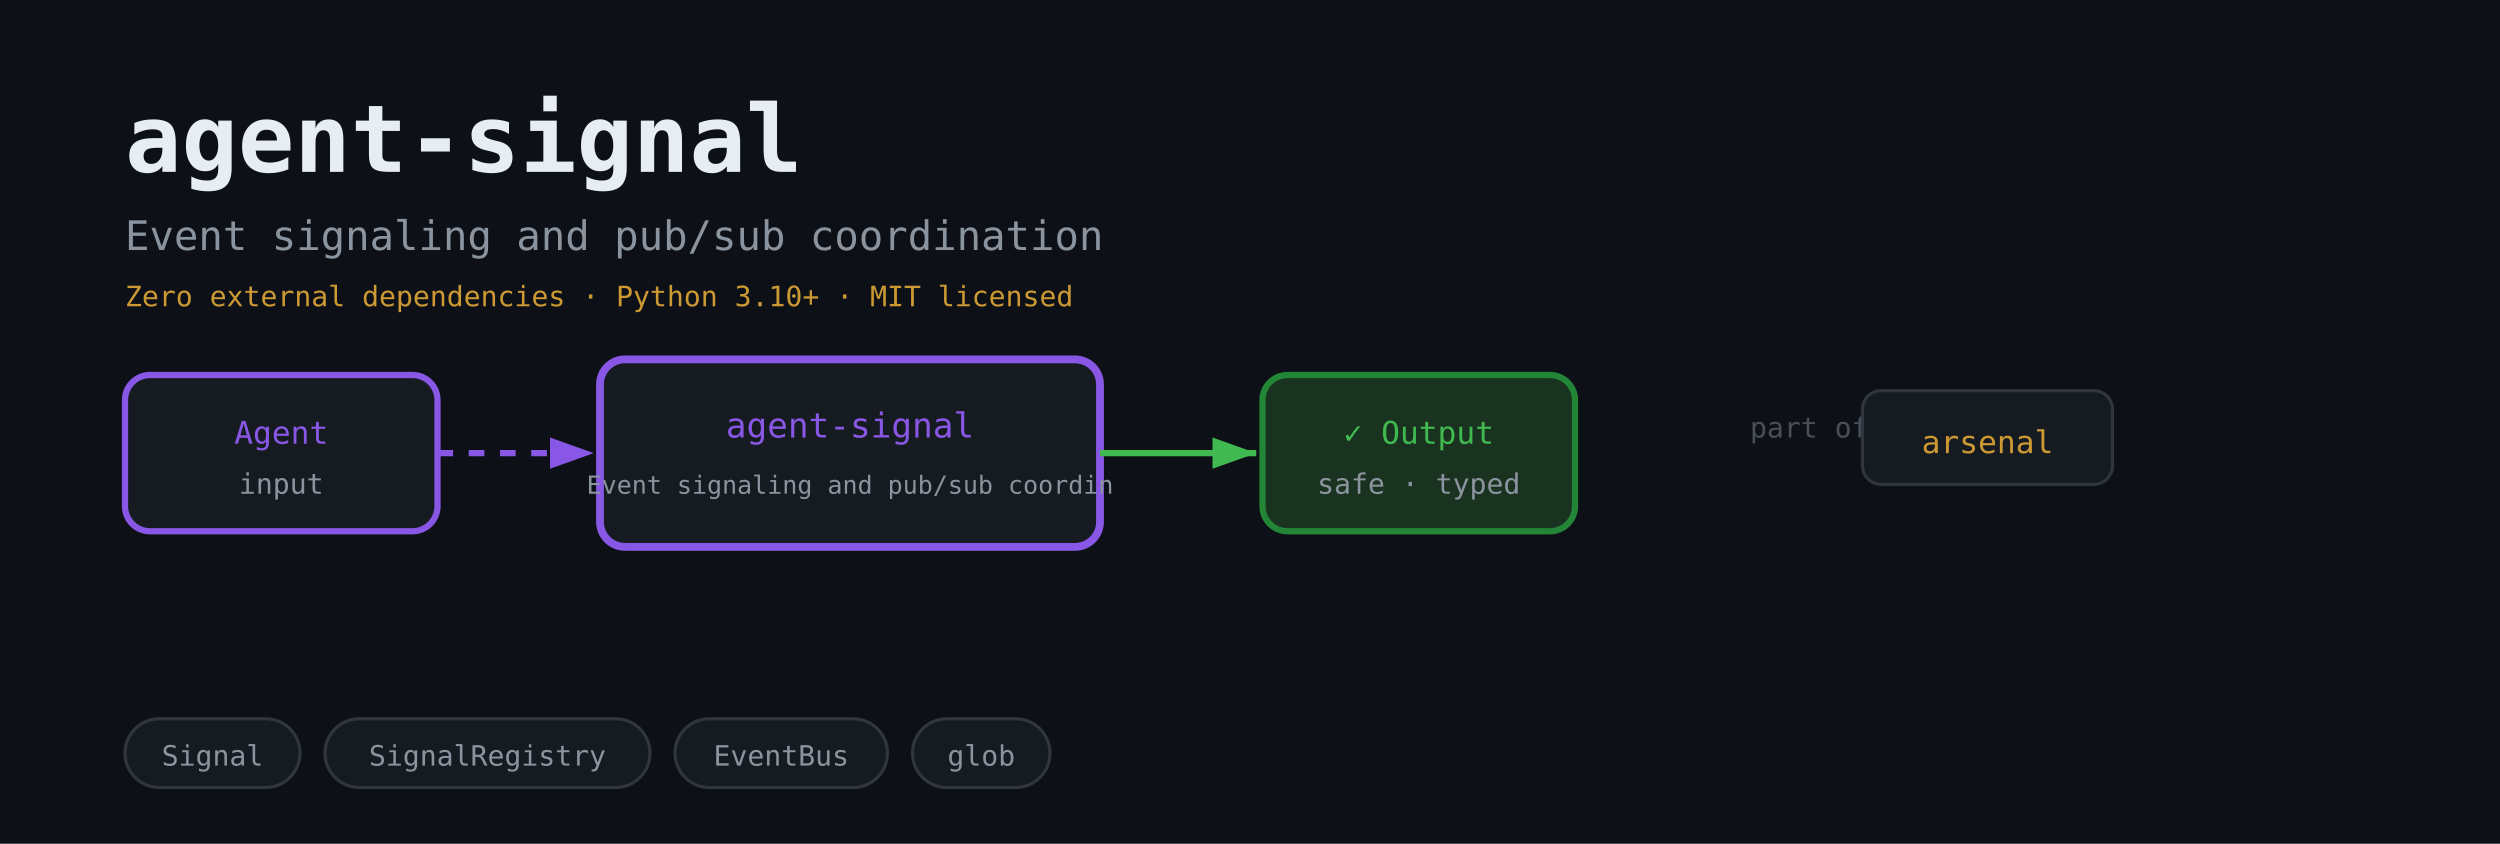
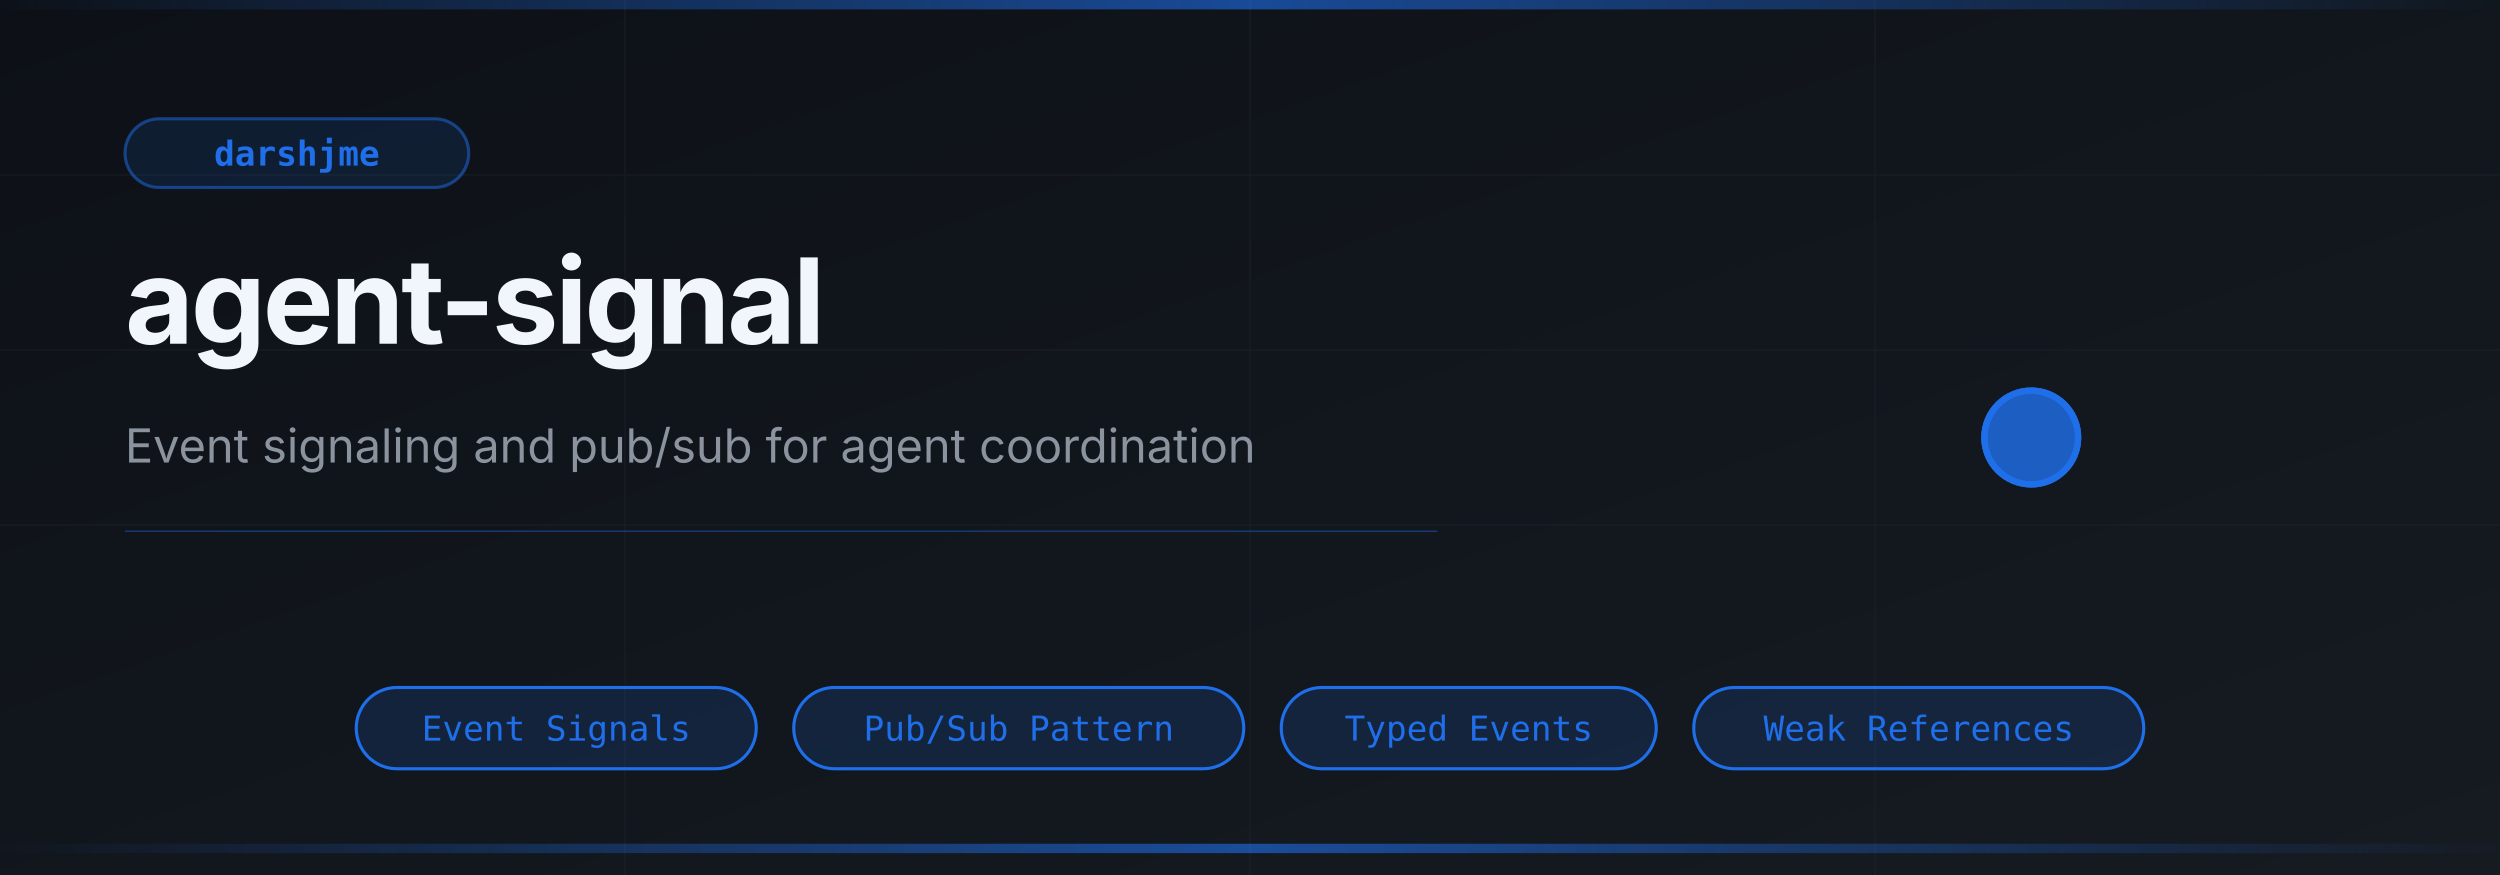
- <svg xmlns="http://www.w3.org/2000/svg" viewBox="0 0 800 270" width="800" height="270">
+ <svg xmlns="http://www.w3.org/2000/svg" viewBox="0 0 800 280" width="800" height="280">
  <defs>
-     <style>
-       @keyframes pulse{0%,100%{opacity:0.6}50%{opacity:1}}
-       @keyframes flow{from{stroke-dashoffset:20}to{stroke-dashoffset:0}}
-       .pulse{animation:pulse 2s ease-in-out infinite}
-       .flow{animation:flow 1s linear infinite;stroke-dasharray:5 5}
-     </style>
+     <linearGradient id="bg" x1="0%" y1="0%" x2="100%" y2="100%">
+       <stop offset="0%" style="stop-color:#0d1117" />
+       <stop offset="100%" style="stop-color:#161b22" />
+     </linearGradient>
+     <linearGradient id="accent_grad" x1="0%" y1="0%" x2="100%" y2="0%">
+       <stop offset="0%" style="stop-color:#1f6feb;stop-opacity:0" />
+       <stop offset="50%" style="stop-color:#1f6feb;stop-opacity:0.6" />
+       <stop offset="100%" style="stop-color:#1f6feb;stop-opacity:0" />
+     </linearGradient>
  </defs>
-   <rect width="800" height="270" fill="#0d1117" />
-   <text x="40" y="55" font-family="JetBrains Mono,monospace" font-size="30" font-weight="700" fill="#e6edf3">agent-signal</text>
-   <text x="40" y="80" font-family="JetBrains Mono,monospace" font-size="13" fill="#8b949e">Event signaling and pub/sub coordination</text>
-   <text x="40" y="98" font-family="monospace" font-size="9" fill="#cc9933">Zero external dependencies · Python 3.10+ · MIT licensed</text>
-   <rect x="40" y="120" width="100" height="50" rx="8" fill="#161b22" stroke="#8957e5" stroke-width="2" class="pulse" />
-   <text x="90" y="142" font-family="monospace" font-size="10" fill="#8957e5" text-anchor="middle">Agent</text>
-   <text x="90" y="158" font-family="monospace" font-size="9" fill="#8b949e" text-anchor="middle">input</text>
-   <line x1="140" y1="145" x2="190" y2="145" stroke="#8957e5" stroke-width="2" class="flow" marker-end="url(#arr)" />
-   <defs>
-     <marker id="arr" markerWidth="7" markerHeight="5" refX="7" refY="2.5" orient="auto">
-       <polygon points="0 0,7 2.5,0 5" fill="#8957e5" />
-     </marker>
-   </defs>
-   <rect x="192" y="115" width="160" height="60" rx="8" fill="#161b22" stroke="#8957e5" stroke-width="2.5" />
-   <text x="272" y="140" font-family="monospace" font-size="11" fill="#8957e5" text-anchor="middle">agent-signal</text>
-   <text x="272" y="158" font-family="monospace" font-size="8" fill="#8b949e" text-anchor="middle">Event signaling and pub/sub coordin</text>
-   <line x1="352" y1="145" x2="402" y2="145" stroke="#3fb950" stroke-width="2" marker-end="url(#arr2)" />
-   <defs>
-     <marker id="arr2" markerWidth="7" markerHeight="5" refX="7" refY="2.5" orient="auto">
-       <polygon points="0 0,7 2.5,0 5" fill="#3fb950" />
-     </marker>
-   </defs>
-   <rect x="404" y="120" width="100" height="50" rx="8" fill="#1a3320" stroke="#238636" stroke-width="2" />
-   <text x="454" y="142" font-family="monospace" font-size="10" fill="#3fb950" text-anchor="middle">✓ Output</text>
-   <text x="454" y="158" font-family="monospace" font-size="9" fill="#8b949e" text-anchor="middle">safe · typed</text>
-   <text x="560" y="140" font-family="monospace" font-size="9" fill="#484f58">part of</text>
-   <rect x="596" y="125" width="80" height="30" rx="6" fill="#161b22" stroke="#30363d" stroke-width="1" />
-   <text x="636" y="145" font-family="monospace" font-size="10" fill="#cc9933" text-anchor="middle">arsenal</text>
-   <rect x="40" y="230" width="56" height="22" rx="11" fill="#161b22" stroke="#30363d" stroke-width="1" />
-   <text x="68" y="245" font-family="monospace" font-size="9" fill="#8b949e" text-anchor="middle">Signal</text>
-   <rect x="104" y="230" width="104" height="22" rx="11" fill="#161b22" stroke="#30363d" stroke-width="1" />
-   <text x="156" y="245" font-family="monospace" font-size="9" fill="#8b949e" text-anchor="middle">SignalRegistry</text>
-   <rect x="216" y="230" width="68" height="22" rx="11" fill="#161b22" stroke="#30363d" stroke-width="1" />
-   <text x="250" y="245" font-family="monospace" font-size="9" fill="#8b949e" text-anchor="middle">EventBus</text>
-   <rect x="292" y="230" width="44" height="22" rx="11" fill="#161b22" stroke="#30363d" stroke-width="1" />
-   <text x="314" y="245" font-family="monospace" font-size="9" fill="#8b949e" text-anchor="middle">glob</text>
+   <rect width="800" height="280" fill="url(#bg)" />
+   <g stroke="#21262d" stroke-width="0.5" opacity="0.4">
+     <line x1="0" y1="56" x2="800" y2="56" />
+     <line x1="0" y1="112" x2="800" y2="112" />
+     <line x1="0" y1="168" x2="800" y2="168" />
+     <line x1="200" y1="0" x2="200" y2="280" />
+     <line x1="400" y1="0" x2="400" y2="280" />
+     <line x1="600" y1="0" x2="600" y2="280" />
+   </g>
+   <rect x="0" y="270" width="800" height="3" fill="url(#accent_grad)" />
+   <rect x="0" y="0" width="800" height="3" fill="url(#accent_grad)" />
+   <g transform="translate(650,140)">
+     <circle cx="0" cy="0" r="15" fill="#1f6feb" fill-opacity="0.8" />
+     <circle cx="0" cy="0" r="15" fill="none" stroke="#1f6feb" stroke-width="2" opacity="0.8">
+       <animate attributeName="r" values="15;50" dur="1.5s" repeatCount="indefinite" />
+       <animate attributeName="opacity" values="0.8;0" dur="1.5s" repeatCount="indefinite" />
+     </circle>
+     <circle cx="0" cy="0" r="15" fill="none" stroke="#1f6feb" stroke-width="2" opacity="0.8">
+       <animate attributeName="r" values="15;50" dur="1.5s" begin="0.5s" repeatCount="indefinite" />
+       <animate attributeName="opacity" values="0.8;0" dur="1.5s" begin="0.5s" repeatCount="indefinite" />
+     </circle>
+     <circle cx="0" cy="0" r="15" fill="none" stroke="#1f6feb" stroke-width="2" opacity="0.8">
+       <animate attributeName="r" values="15;50" dur="1.5s" begin="1s" repeatCount="indefinite" />
+       <animate attributeName="opacity" values="0.8;0" dur="1.5s" begin="1s" repeatCount="indefinite" />
+     </circle>
+   </g>
+   <rect x="40" y="38" width="110" height="22" rx="11" fill="#1f6feb" fill-opacity="0.12" stroke="#1f6feb" stroke-width="1" stroke-opacity="0.5" />
+   <text x="95" y="53" fill="#1f6feb" font-family="monospace" font-size="11" text-anchor="middle" font-weight="600">darshjme</text>
+   <text x="40" y="110" fill="#f0f6fc" font-family="-apple-system, 'Segoe UI', sans-serif" font-size="38" font-weight="700" letter-spacing="-1">agent-signal</text>
+   <text x="40" y="148" fill="#8b949e" font-family="-apple-system, 'Segoe UI', sans-serif" font-size="15">Event signaling and pub/sub for agent coordination</text>
+   <line x1="40" y1="170" x2="460" y2="170" stroke="#1f6feb" stroke-width="0.5" stroke-opacity="0.4" />
+   <rect x="114" y="220" width="128" height="26" rx="13" fill="#1f6feb" fill-opacity="0.15" stroke="#1f6feb" stroke-width="1" />
+   <text x="178" y="237" fill="#1f6feb" font-family="monospace" font-size="11" text-anchor="middle">Event Signals</text>
+   <rect x="254" y="220" width="144" height="26" rx="13" fill="#1f6feb" fill-opacity="0.15" stroke="#1f6feb" stroke-width="1" />
+   <text x="326" y="237" fill="#1f6feb" font-family="monospace" font-size="11" text-anchor="middle">Pub/Sub Pattern</text>
+   <rect x="410" y="220" width="120" height="26" rx="13" fill="#1f6feb" fill-opacity="0.15" stroke="#1f6feb" stroke-width="1" />
+   <text x="470" y="237" fill="#1f6feb" font-family="monospace" font-size="11" text-anchor="middle">Typed Events</text>
+   <rect x="542" y="220" width="144" height="26" rx="13" fill="#1f6feb" fill-opacity="0.15" stroke="#1f6feb" stroke-width="1" />
+   <text x="614" y="237" fill="#1f6feb" font-family="monospace" font-size="11" text-anchor="middle">Weak References</text>
</svg>
